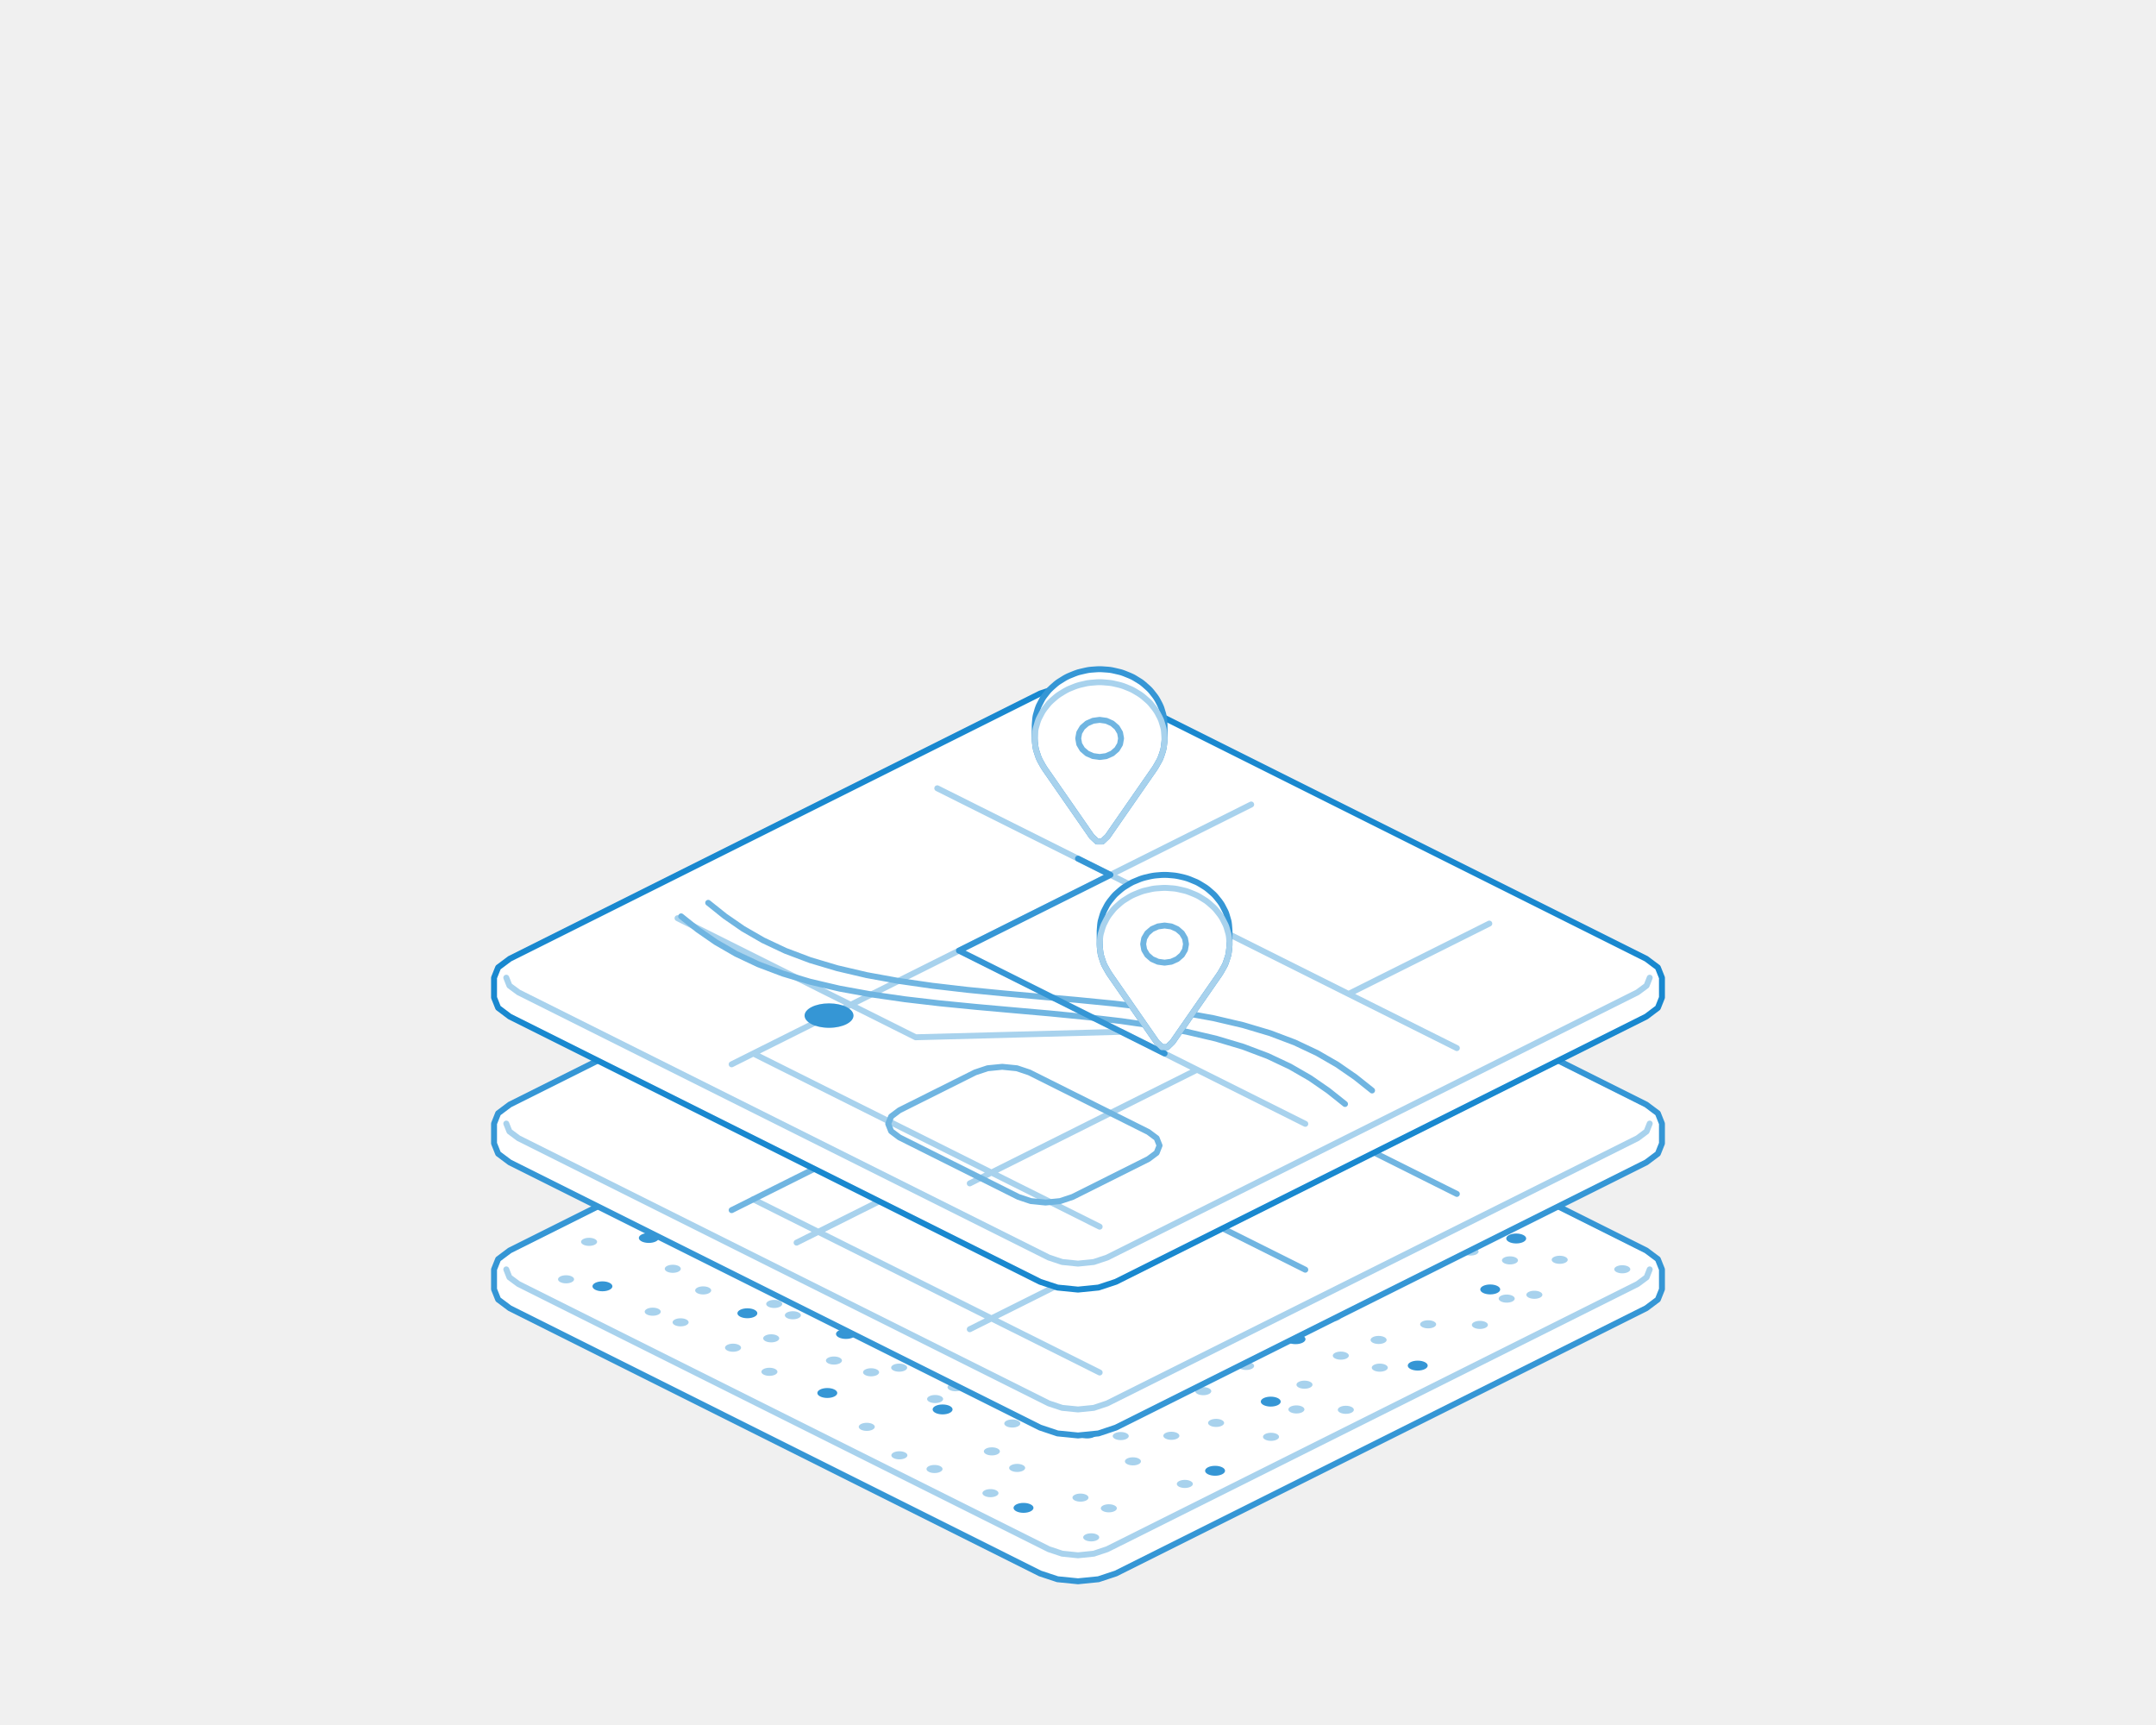
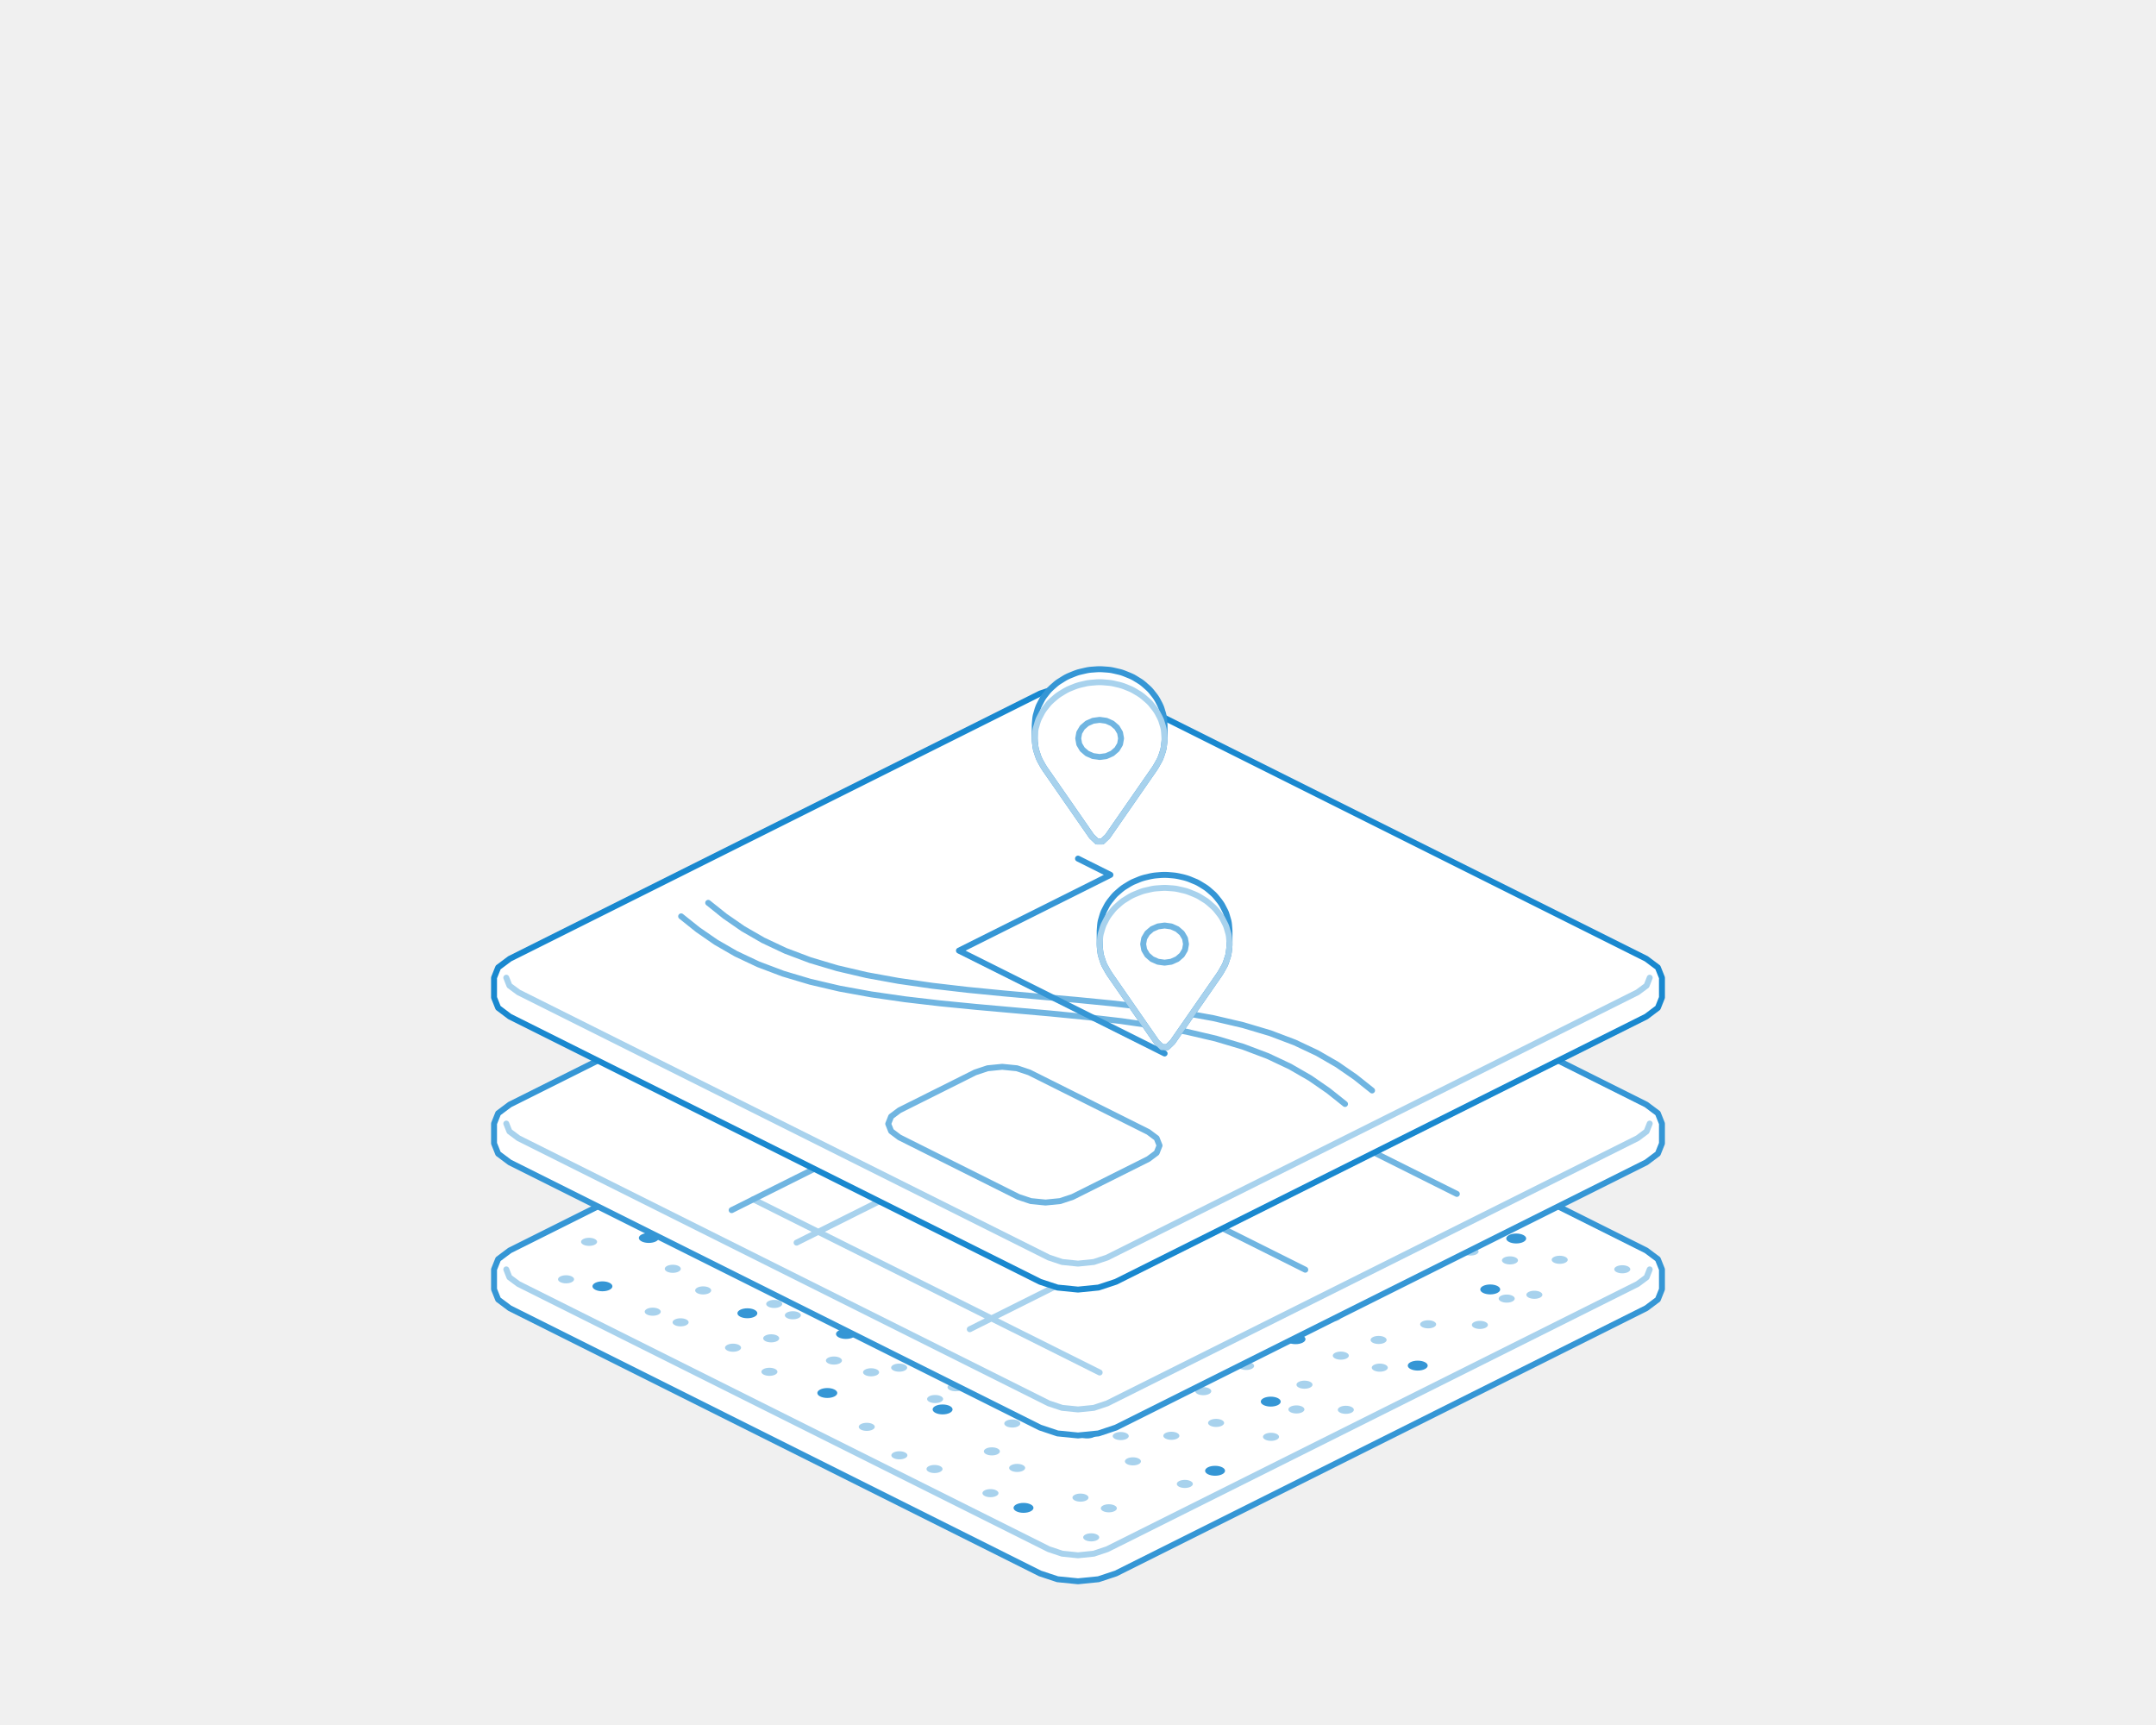
- <svg xmlns="http://www.w3.org/2000/svg" viewBox="0 0 400 320" width="400" height="320" role="img" aria-label="Three map sheets stacked above one another: a field of data points, the road network, and the finished map with a river, a park, a route and pins.">
+ <svg xmlns="http://www.w3.org/2000/svg" viewBox="0 0 400 320" width="400" height="320" role="img" aria-label="Three map sheets stacked above one another: a field of data points, the road network, and the finished map with a river, a park and a route between two pins.">
  <g>
    <g>
      <g>
        <path d="M91.66 235.48L92.42 233.58L94.57 231.97L192.97 182.77L196.2 181.69L200 181.31L203.8 181.69L207.03 182.77L305.43 231.97L307.58 233.58L308.34 235.48L308.34 239.17L307.58 241.07L305.43 242.68L207.03 291.89L203.8 292.96L200 293.34L196.2 292.96L192.97 291.89L94.57 242.68L92.42 241.07L91.66 239.17Z" fill="#FFFFFF" stroke="#3596D5" stroke-width="1.1" stroke-linecap="round" stroke-linejoin="round" vector-effect="non-scaling-stroke" />
        <path d="M306.07 235.48L305.49 236.95L303.82 238.19L205.42 287.39L202.93 288.22L200 288.52L197.07 288.22L194.58 287.39L96.18 238.19L94.51 236.95L93.93 235.48" fill="none" stroke="#A8D2ED" stroke-width="1.1" stroke-linecap="round" stroke-linejoin="round" vector-effect="non-scaling-stroke" />
      </g>
      <ellipse rx="1.85" ry="0.92" cx="194.45" cy="187.05" fill="#3596D5" stroke="none" />
      <ellipse rx="1.49" ry="0.75" cx="192.44" cy="189.79" fill="#A8D2ED" stroke="none" />
      <ellipse rx="1.49" ry="0.75" cx="185.12" cy="196.11" fill="#A8D2ED" stroke="none" />
      <ellipse rx="1.49" ry="0.75" cx="173.35" cy="199.58" fill="#A8D2ED" stroke="none" />
      <ellipse rx="1.49" ry="0.75" cx="169.15" cy="204.25" fill="#A8D2ED" stroke="none" />
      <ellipse rx="1.85" ry="0.92" cx="160.13" cy="208.33" fill="#3596D5" stroke="none" />
      <ellipse rx="1.49" ry="0.75" cx="155.27" cy="211.56" fill="#A8D2ED" stroke="none" />
      <ellipse rx="1.49" ry="0.75" cx="141.76" cy="215.65" fill="#A8D2ED" stroke="none" />
      <ellipse rx="1.49" ry="0.75" cx="139.62" cy="218.67" fill="#A8D2ED" stroke="none" />
      <ellipse rx="1.49" ry="0.75" cx="129.01" cy="223.89" fill="#A8D2ED" stroke="none" />
      <ellipse rx="1.85" ry="0.92" cx="120.37" cy="229.65" fill="#3596D5" stroke="none" />
      <ellipse rx="1.49" ry="0.75" cx="109.29" cy="230.37" fill="#A8D2ED" stroke="none" />
      <ellipse rx="1.49" ry="0.75" cx="105.02" cy="237.32" fill="#A8D2ED" stroke="none" />
      <ellipse rx="1.49" ry="0.75" cx="208.43" cy="191.97" fill="#A8D2ED" stroke="none" />
      <ellipse rx="1.49" ry="0.75" cx="200.02" cy="197.79" fill="#A8D2ED" stroke="none" />
      <ellipse rx="1.85" ry="0.92" cx="192.19" cy="198.45" fill="#3596D5" stroke="none" />
      <ellipse rx="1.49" ry="0.75" cx="186.98" cy="203.86" fill="#A8D2ED" stroke="none" />
      <ellipse rx="1.49" ry="0.75" cx="175.03" cy="205.71" fill="#A8D2ED" stroke="none" />
      <ellipse rx="1.49" ry="0.75" cx="168.67" cy="210.55" fill="#A8D2ED" stroke="none" />
      <ellipse rx="1.49" ry="0.75" cx="162.13" cy="216.89" fill="#A8D2ED" stroke="none" />
      <ellipse rx="1.85" ry="0.92" cx="150.91" cy="221.24" fill="#3596D5" stroke="none" />
      <ellipse rx="1.49" ry="0.75" cx="142.48" cy="221.42" fill="#A8D2ED" stroke="none" />
      <ellipse rx="1.49" ry="0.75" cx="136.05" cy="227.66" fill="#A8D2ED" stroke="none" />
      <ellipse rx="1.49" ry="0.75" cx="129.08" cy="230.3" fill="#A8D2ED" stroke="none" />
      <ellipse rx="1.49" ry="0.75" cx="124.82" cy="235.37" fill="#A8D2ED" stroke="none" />
      <ellipse rx="1.85" ry="0.92" cx="111.77" cy="238.62" fill="#3596D5" stroke="none" />
      <ellipse rx="1.49" ry="0.75" cx="214.5" cy="197.09" fill="#A8D2ED" stroke="none" />
      <ellipse rx="1.49" ry="0.75" cx="210.14" cy="198.37" fill="#A8D2ED" stroke="none" />
      <ellipse rx="1.49" ry="0.75" cx="200.74" cy="202.41" fill="#A8D2ED" stroke="none" />
      <ellipse rx="1.49" ry="0.75" cx="191.61" cy="206.73" fill="#A8D2ED" stroke="none" />
      <ellipse rx="1.85" ry="0.92" cx="182.74" cy="210.97" fill="#3596D5" stroke="none" />
      <ellipse rx="1.49" ry="0.75" cx="178.2" cy="214.94" fill="#A8D2ED" stroke="none" />
      <ellipse rx="1.49" ry="0.75" cx="170.57" cy="220.51" fill="#A8D2ED" stroke="none" />
      <ellipse rx="1.49" ry="0.75" cx="161.21" cy="224.93" fill="#A8D2ED" stroke="none" />
      <ellipse rx="1.49" ry="0.75" cx="152.52" cy="227.9" fill="#A8D2ED" stroke="none" />
      <ellipse rx="1.85" ry="0.92" cx="142.66" cy="232.05" fill="#3596D5" stroke="none" />
      <ellipse rx="1.49" ry="0.75" cx="139.01" cy="236.49" fill="#A8D2ED" stroke="none" />
      <ellipse rx="1.49" ry="0.75" cx="130.46" cy="239.38" fill="#A8D2ED" stroke="none" />
      <ellipse rx="1.49" ry="0.75" cx="121.1" cy="243.33" fill="#A8D2ED" stroke="none" />
      <ellipse rx="1.49" ry="0.75" cx="223.73" cy="198.5" fill="#A8D2ED" stroke="none" />
      <ellipse rx="1.85" ry="0.92" cx="215.57" cy="205.38" fill="#3596D5" stroke="none" />
      <ellipse rx="1.49" ry="0.75" cx="203.77" cy="207.16" fill="#A8D2ED" stroke="none" />
      <ellipse rx="1.49" ry="0.75" cx="198.02" cy="209.83" fill="#A8D2ED" stroke="none" />
      <ellipse rx="1.49" ry="0.75" cx="192.42" cy="213.08" fill="#A8D2ED" stroke="none" />
      <ellipse rx="1.49" ry="0.75" cx="188.61" cy="220.07" fill="#A8D2ED" stroke="none" />
      <ellipse rx="1.85" ry="0.92" cx="178.84" cy="222.76" fill="#3596D5" stroke="none" />
      <ellipse rx="1.49" ry="0.75" cx="167.05" cy="227.6" fill="#A8D2ED" stroke="none" />
      <ellipse rx="1.49" ry="0.75" cx="155.11" cy="231.64" fill="#A8D2ED" stroke="none" />
      <ellipse rx="1.49" ry="0.75" cx="151.77" cy="237.82" fill="#A8D2ED" stroke="none" />
      <ellipse rx="1.49" ry="0.75" cx="143.64" cy="241.89" fill="#A8D2ED" stroke="none" />
      <ellipse rx="1.85" ry="0.92" cx="138.66" cy="243.62" fill="#3596D5" stroke="none" />
      <ellipse rx="1.49" ry="0.75" cx="126.27" cy="245.3" fill="#A8D2ED" stroke="none" />
      <ellipse rx="1.49" ry="0.75" cx="232.58" cy="200.57" fill="#A8D2ED" stroke="none" />
      <ellipse rx="1.49" ry="0.75" cx="226.42" cy="206.91" fill="#A8D2ED" stroke="none" />
      <ellipse rx="1.49" ry="0.75" cx="217.58" cy="212.08" fill="#A8D2ED" stroke="none" />
      <ellipse rx="1.85" ry="0.92" cx="210.74" cy="215.18" fill="#3596D5" stroke="none" />
      <ellipse rx="1.49" ry="0.75" cx="203.9" cy="219.77" fill="#A8D2ED" stroke="none" />
      <ellipse rx="1.49" ry="0.75" cx="188.83" cy="224.24" fill="#A8D2ED" stroke="none" />
      <ellipse rx="1.49" ry="0.75" cx="181.7" cy="226.27" fill="#A8D2ED" stroke="none" />
      <ellipse rx="1.49" ry="0.75" cx="170.42" cy="231.21" fill="#A8D2ED" stroke="none" />
      <ellipse rx="1.85" ry="0.92" cx="166.15" cy="237.17" fill="#3596D5" stroke="none" />
      <ellipse rx="1.49" ry="0.75" cx="154.54" cy="239.26" fill="#A8D2ED" stroke="none" />
      <ellipse rx="1.49" ry="0.75" cx="147.1" cy="243.99" fill="#A8D2ED" stroke="none" />
      <ellipse rx="1.49" ry="0.75" cx="143.08" cy="248.27" fill="#A8D2ED" stroke="none" />
      <ellipse rx="1.49" ry="0.75" cx="136" cy="250.01" fill="#A8D2ED" stroke="none" />
      <ellipse rx="1.85" ry="0.92" cx="238.02" cy="206.68" fill="#3596D5" stroke="none" />
      <ellipse rx="1.49" ry="0.75" cx="227.81" cy="210.85" fill="#A8D2ED" stroke="none" />
      <ellipse rx="1.49" ry="0.75" cx="224.02" cy="216.65" fill="#A8D2ED" stroke="none" />
      <ellipse rx="1.49" ry="0.75" cx="218.87" cy="218" fill="#A8D2ED" stroke="none" />
      <ellipse rx="1.49" ry="0.75" cx="203.16" cy="223.52" fill="#A8D2ED" stroke="none" />
      <ellipse rx="1.85" ry="0.92" cx="196.64" cy="226.9" fill="#3596D5" stroke="none" />
      <ellipse rx="1.49" ry="0.75" cx="197.12" cy="231.25" fill="#A8D2ED" stroke="none" />
      <ellipse rx="1.49" ry="0.75" cx="184.07" cy="237.72" fill="#A8D2ED" stroke="none" />
      <ellipse rx="1.49" ry="0.75" cx="176.13" cy="242.35" fill="#A8D2ED" stroke="none" />
      <ellipse rx="1.49" ry="0.75" cx="169.95" cy="244.07" fill="#A8D2ED" stroke="none" />
      <ellipse rx="1.85" ry="0.92" cx="156.95" cy="247.46" fill="#3596D5" stroke="none" />
      <ellipse rx="1.49" ry="0.75" cx="154.72" cy="252.39" fill="#A8D2ED" stroke="none" />
      <ellipse rx="1.49" ry="0.75" cx="142.75" cy="254.48" fill="#A8D2ED" stroke="none" />
      <ellipse rx="1.49" ry="0.75" cx="250.17" cy="212.73" fill="#A8D2ED" stroke="none" />
      <ellipse rx="1.49" ry="0.75" cx="238.54" cy="215.32" fill="#A8D2ED" stroke="none" />
      <ellipse rx="1.85" ry="0.92" cx="234.54" cy="219.63" fill="#3596D5" stroke="none" />
      <ellipse rx="1.49" ry="0.75" cx="225.92" cy="223.88" fill="#A8D2ED" stroke="none" />
      <ellipse rx="1.49" ry="0.75" cx="215.38" cy="225.97" fill="#A8D2ED" stroke="none" />
      <ellipse rx="1.49" ry="0.75" cx="207.98" cy="234.42" fill="#A8D2ED" stroke="none" />
      <ellipse rx="1.49" ry="0.75" cx="198.56" cy="237" fill="#A8D2ED" stroke="none" />
      <ellipse rx="1.85" ry="0.92" cx="196.3" cy="239.85" fill="#3596D5" stroke="none" />
      <ellipse rx="1.49" ry="0.75" cx="187.01" cy="242.85" fill="#A8D2ED" stroke="none" />
      <ellipse rx="1.49" ry="0.75" cx="175.54" cy="247.7" fill="#A8D2ED" stroke="none" />
      <ellipse rx="1.49" ry="0.75" cx="166.82" cy="253.71" fill="#A8D2ED" stroke="none" />
      <ellipse rx="1.49" ry="0.75" cx="161.61" cy="254.57" fill="#A8D2ED" stroke="none" />
      <ellipse rx="1.85" ry="0.92" cx="153.49" cy="258.41" fill="#3596D5" stroke="none" />
      <ellipse rx="1.49" ry="0.75" cx="257.08" cy="215.95" fill="#A8D2ED" stroke="none" />
      <ellipse rx="1.49" ry="0.75" cx="248.53" cy="219.62" fill="#A8D2ED" stroke="none" />
      <ellipse rx="1.49" ry="0.75" cx="242.54" cy="223.79" fill="#A8D2ED" stroke="none" />
      <ellipse rx="1.49" ry="0.75" cx="236.5" cy="226.78" fill="#A8D2ED" stroke="none" />
      <ellipse rx="1.85" ry="0.92" cx="222.64" cy="230.98" fill="#3596D5" stroke="none" />
      <ellipse rx="1.49" ry="0.75" cx="212.93" cy="235.26" fill="#A8D2ED" stroke="none" />
      <ellipse rx="1.49" ry="0.75" cx="208.37" cy="238.07" fill="#A8D2ED" stroke="none" />
      <ellipse rx="1.49" ry="0.75" cx="201.39" cy="243.78" fill="#A8D2ED" stroke="none" />
      <ellipse rx="1.49" ry="0.75" cx="187.76" cy="247.07" fill="#A8D2ED" stroke="none" />
      <ellipse rx="1.85" ry="0.92" cx="183.38" cy="253.77" fill="#3596D5" stroke="none" />
      <ellipse rx="1.49" ry="0.75" cx="177.28" cy="257.34" fill="#A8D2ED" stroke="none" />
      <ellipse rx="1.49" ry="0.75" cx="173.49" cy="259.53" fill="#A8D2ED" stroke="none" />
      <ellipse rx="1.49" ry="0.75" cx="160.81" cy="264.69" fill="#A8D2ED" stroke="none" />
      <ellipse rx="1.49" ry="0.75" cx="263.21" cy="221.29" fill="#A8D2ED" stroke="none" />
      <ellipse rx="1.85" ry="0.92" cx="255.63" cy="220.94" fill="#3596D5" stroke="none" />
      <ellipse rx="1.49" ry="0.75" cx="248.03" cy="225" fill="#A8D2ED" stroke="none" />
      <ellipse rx="1.49" ry="0.75" cx="240.62" cy="228.74" fill="#A8D2ED" stroke="none" />
      <ellipse rx="1.49" ry="0.75" cx="230.08" cy="237.14" fill="#A8D2ED" stroke="none" />
      <ellipse rx="1.49" ry="0.75" cx="224.45" cy="237.47" fill="#A8D2ED" stroke="none" />
      <ellipse rx="1.85" ry="0.92" cx="213.22" cy="243.14" fill="#3596D5" stroke="none" />
      <ellipse rx="1.49" ry="0.75" cx="206.75" cy="246.63" fill="#A8D2ED" stroke="none" />
      <ellipse rx="1.49" ry="0.75" cx="203.44" cy="252.8" fill="#A8D2ED" stroke="none" />
      <ellipse rx="1.49" ry="0.75" cx="191.36" cy="256.91" fill="#A8D2ED" stroke="none" />
      <ellipse rx="1.49" ry="0.75" cx="183.82" cy="259.02" fill="#A8D2ED" stroke="none" />
      <ellipse rx="1.85" ry="0.92" cx="174.88" cy="261.46" fill="#3596D5" stroke="none" />
      <ellipse rx="1.49" ry="0.75" cx="166.86" cy="269.97" fill="#A8D2ED" stroke="none" />
      <ellipse rx="1.49" ry="0.75" cx="267.64" cy="223.67" fill="#A8D2ED" stroke="none" />
      <ellipse rx="1.49" ry="0.75" cx="266.59" cy="226.34" fill="#A8D2ED" stroke="none" />
      <ellipse rx="1.49" ry="0.75" cx="253.86" cy="230.9" fill="#A8D2ED" stroke="none" />
      <ellipse rx="1.85" ry="0.92" cx="248.75" cy="233.22" fill="#3596D5" stroke="none" />
      <ellipse rx="1.49" ry="0.75" cx="237.91" cy="239.25" fill="#A8D2ED" stroke="none" />
      <ellipse rx="1.49" ry="0.75" cx="232.59" cy="243.62" fill="#A8D2ED" stroke="none" />
      <ellipse rx="1.49" ry="0.75" cx="229.63" cy="247.74" fill="#A8D2ED" stroke="none" />
      <ellipse rx="1.49" ry="0.75" cx="216.66" cy="250.73" fill="#A8D2ED" stroke="none" />
      <ellipse rx="1.85" ry="0.92" cx="208.02" cy="252.58" fill="#3596D5" stroke="none" />
      <ellipse rx="1.49" ry="0.75" cx="201.94" cy="258.09" fill="#A8D2ED" stroke="none" />
      <ellipse rx="1.49" ry="0.75" cx="187.81" cy="264.07" fill="#A8D2ED" stroke="none" />
      <ellipse rx="1.49" ry="0.75" cx="184.02" cy="269.24" fill="#A8D2ED" stroke="none" />
      <ellipse rx="1.49" ry="0.75" cx="173.38" cy="272.51" fill="#A8D2ED" stroke="none" />
      <ellipse rx="1.85" ry="0.92" cx="281.3" cy="229.75" fill="#3596D5" stroke="none" />
      <ellipse rx="1.49" ry="0.75" cx="272.83" cy="232.17" fill="#A8D2ED" stroke="none" />
      <ellipse rx="1.49" ry="0.75" cx="263.91" cy="234.74" fill="#A8D2ED" stroke="none" />
      <ellipse rx="1.49" ry="0.75" cx="256.24" cy="239.47" fill="#A8D2ED" stroke="none" />
      <ellipse rx="1.49" ry="0.75" cx="247.27" cy="244.39" fill="#A8D2ED" stroke="none" />
      <ellipse rx="1.85" ry="0.92" cx="240.36" cy="248.43" fill="#3596D5" stroke="none" />
      <ellipse rx="1.49" ry="0.75" cx="231.19" cy="253.39" fill="#A8D2ED" stroke="none" />
      <ellipse rx="1.49" ry="0.75" cx="223.24" cy="258.07" fill="#A8D2ED" stroke="none" />
      <ellipse rx="1.49" ry="0.75" cx="215.77" cy="259.35" fill="#A8D2ED" stroke="none" />
      <ellipse rx="1.49" ry="0.75" cx="207.93" cy="266.4" fill="#A8D2ED" stroke="none" />
      <ellipse rx="1.85" ry="0.92" cx="201.68" cy="265.92" fill="#3596D5" stroke="none" />
      <ellipse rx="1.49" ry="0.75" cx="188.71" cy="272.31" fill="#A8D2ED" stroke="none" />
      <ellipse rx="1.49" ry="0.75" cx="183.76" cy="276.99" fill="#A8D2ED" stroke="none" />
      <ellipse rx="1.49" ry="0.75" cx="289.37" cy="233.7" fill="#A8D2ED" stroke="none" />
      <ellipse rx="1.49" ry="0.75" cx="280.14" cy="233.81" fill="#A8D2ED" stroke="none" />
      <ellipse rx="1.85" ry="0.92" cx="276.48" cy="239.2" fill="#3596D5" stroke="none" />
      <ellipse rx="1.49" ry="0.75" cx="264.96" cy="245.67" fill="#A8D2ED" stroke="none" />
      <ellipse rx="1.49" ry="0.75" cx="255.77" cy="248.57" fill="#A8D2ED" stroke="none" />
      <ellipse rx="1.49" ry="0.75" cx="248.76" cy="251.48" fill="#A8D2ED" stroke="none" />
      <ellipse rx="1.49" ry="0.75" cx="242.02" cy="256.87" fill="#A8D2ED" stroke="none" />
      <ellipse rx="1.85" ry="0.92" cx="235.76" cy="260.01" fill="#3596D5" stroke="none" />
      <ellipse rx="1.49" ry="0.75" cx="225.62" cy="263.96" fill="#A8D2ED" stroke="none" />
      <ellipse rx="1.49" ry="0.75" cx="217.32" cy="266.35" fill="#A8D2ED" stroke="none" />
      <ellipse rx="1.49" ry="0.75" cx="210.19" cy="271.09" fill="#A8D2ED" stroke="none" />
      <ellipse rx="1.49" ry="0.75" cx="200.46" cy="277.82" fill="#A8D2ED" stroke="none" />
      <ellipse rx="1.85" ry="0.92" cx="189.89" cy="279.72" fill="#3596D5" stroke="none" />
      <ellipse rx="1.49" ry="0.75" cx="300.98" cy="235.46" fill="#A8D2ED" stroke="none" />
      <ellipse rx="1.49" ry="0.75" cx="284.67" cy="240.19" fill="#A8D2ED" stroke="none" />
      <ellipse rx="1.49" ry="0.75" cx="279.54" cy="240.9" fill="#A8D2ED" stroke="none" />
      <ellipse rx="1.49" ry="0.75" cx="274.56" cy="245.78" fill="#A8D2ED" stroke="none" />
      <ellipse rx="1.85" ry="0.92" cx="263.03" cy="253.33" fill="#3596D5" stroke="none" />
      <ellipse rx="1.49" ry="0.75" cx="255.99" cy="253.71" fill="#A8D2ED" stroke="none" />
      <ellipse rx="1.49" ry="0.75" cx="249.69" cy="261.53" fill="#A8D2ED" stroke="none" />
      <ellipse rx="1.49" ry="0.75" cx="240.52" cy="261.46" fill="#A8D2ED" stroke="none" />
      <ellipse rx="1.49" ry="0.75" cx="235.81" cy="266.54" fill="#A8D2ED" stroke="none" />
      <ellipse rx="1.85" ry="0.92" cx="225.43" cy="272.84" fill="#3596D5" stroke="none" />
      <ellipse rx="1.49" ry="0.75" cx="219.82" cy="275.28" fill="#A8D2ED" stroke="none" />
      <ellipse rx="1.49" ry="0.75" cx="205.72" cy="279.8" fill="#A8D2ED" stroke="none" />
      <ellipse rx="1.49" ry="0.75" cx="202.45" cy="285.19" fill="#A8D2ED" stroke="none" />
      <ellipse rx="1.49" ry="0.75" cx="195.41" cy="209.67" fill="#A8D2ED" stroke="none" />
      <ellipse rx="1.85" ry="0.92" cx="209.1" cy="210.82" fill="#3596D5" stroke="none" />
      <ellipse rx="1.49" ry="0.75" cx="198.77" cy="215.87" fill="#A8D2ED" stroke="none" />
      <ellipse rx="1.49" ry="0.75" cx="208.53" cy="227.22" fill="#A8D2ED" stroke="none" />
      <ellipse rx="1.49" ry="0.75" cx="189.83" cy="226.43" fill="#A8D2ED" stroke="none" />
      <ellipse rx="1.49" ry="0.75" cx="192.37" cy="223.19" fill="#A8D2ED" stroke="none" />
      <ellipse rx="1.85" ry="0.92" cx="199.44" cy="210.41" fill="#3596D5" stroke="none" />
      <ellipse rx="1.49" ry="0.75" cx="210.28" cy="217.3" fill="#A8D2ED" stroke="none" />
      <ellipse rx="1.49" ry="0.75" cx="205.12" cy="219.91" fill="#A8D2ED" stroke="none" />
      <ellipse rx="1.49" ry="0.75" cx="205.81" cy="212.78" fill="#A8D2ED" stroke="none" />
      <ellipse rx="1.49" ry="0.75" cx="216" cy="214.82" fill="#A8D2ED" stroke="none" />
      <ellipse rx="1.85" ry="0.92" cx="206.64" cy="217.84" fill="#3596D5" stroke="none" />
      <ellipse rx="1.49" ry="0.75" cx="215.46" cy="221.63" fill="#A8D2ED" stroke="none" />
      <ellipse rx="1.49" ry="0.75" cx="214.03" cy="217.04" fill="#A8D2ED" stroke="none" />
      <ellipse rx="1.49" ry="0.75" cx="220.17" cy="218.86" fill="#A8D2ED" stroke="none" />
      <ellipse rx="1.49" ry="0.75" cx="212.96" cy="210.75" fill="#A8D2ED" stroke="none" />
      <ellipse rx="1.85" ry="0.92" cx="209.85" cy="218.89" fill="#3596D5" stroke="none" />
      <ellipse rx="1.49" ry="0.75" cx="205.01" cy="215.72" fill="#A8D2ED" stroke="none" />
      <ellipse rx="1.49" ry="0.75" cx="199.97" cy="230.48" fill="#A8D2ED" stroke="none" />
      <ellipse rx="1.49" ry="0.75" cx="204.73" cy="220.71" fill="#A8D2ED" stroke="none" />
      <ellipse rx="1.49" ry="0.75" cx="203.46" cy="224.97" fill="#A8D2ED" stroke="none" />
      <ellipse rx="1.85" ry="0.92" cx="219.41" cy="223.67" fill="#3596D5" stroke="none" />
      <ellipse rx="1.49" ry="0.75" cx="210.42" cy="222.35" fill="#A8D2ED" stroke="none" />
      <ellipse rx="1.49" ry="0.75" cx="198.26" cy="221.17" fill="#A8D2ED" stroke="none" />
      <ellipse rx="1.49" ry="0.75" cx="185.94" cy="214.65" fill="#A8D2ED" stroke="none" />
      <ellipse rx="1.49" ry="0.75" cx="198.66" cy="225.84" fill="#A8D2ED" stroke="none" />
      <ellipse rx="1.85" ry="0.92" cx="191.49" cy="216.07" fill="#3596D5" stroke="none" />
      <ellipse rx="1.49" ry="0.75" cx="202.04" cy="221.58" fill="#A8D2ED" stroke="none" />
      <ellipse rx="1.49" ry="0.75" cx="203.54" cy="228.25" fill="#A8D2ED" stroke="none" />
      <ellipse rx="1.49" ry="0.75" cx="182.96" cy="213.78" fill="#A8D2ED" stroke="none" />
      <ellipse rx="1.49" ry="0.75" cx="209.8" cy="212.94" fill="#A8D2ED" stroke="none" />
      <ellipse rx="1.85" ry="0.92" cx="206.46" cy="213.12" fill="#3596D5" stroke="none" />
      <ellipse rx="1.49" ry="0.75" cx="198.37" cy="208.28" fill="#A8D2ED" stroke="none" />
      <ellipse rx="1.49" ry="0.75" cx="217.66" cy="212.62" fill="#A8D2ED" stroke="none" />
      <ellipse rx="1.49" ry="0.75" cx="209.13" cy="211.86" fill="#A8D2ED" stroke="none" />
      <ellipse rx="1.49" ry="0.75" cx="208.45" cy="217.35" fill="#A8D2ED" stroke="none" />
      <ellipse rx="1.85" ry="0.92" cx="207.08" cy="228.43" fill="#3596D5" stroke="none" />
      <ellipse rx="1.49" ry="0.75" cx="202.03" cy="212.03" fill="#A8D2ED" stroke="none" />
      <ellipse rx="1.49" ry="0.75" cx="193.18" cy="213.23" fill="#A8D2ED" stroke="none" />
      <ellipse rx="1.49" ry="0.75" cx="194.2" cy="216.71" fill="#A8D2ED" stroke="none" />
      <ellipse rx="1.49" ry="0.75" cx="202.3" cy="222.4" fill="#A8D2ED" stroke="none" />
      <ellipse rx="1.85" ry="0.92" cx="186.78" cy="220.28" fill="#3596D5" stroke="none" />
      <ellipse rx="1.49" ry="0.75" cx="191.74" cy="227.51" fill="#A8D2ED" stroke="none" />
      <ellipse rx="1.49" ry="0.75" cx="199.99" cy="222.01" fill="#A8D2ED" stroke="none" />
      <ellipse rx="1.49" ry="0.75" cx="214.54" cy="226.83" fill="#A8D2ED" stroke="none" />
      <ellipse rx="1.49" ry="0.75" cx="204.79" cy="219.33" fill="#A8D2ED" stroke="none" />
      <ellipse rx="1.85" ry="0.92" cx="210.04" cy="215.43" fill="#3596D5" stroke="none" />
      <ellipse rx="1.49" ry="0.75" cx="178.67" cy="217.57" fill="#A8D2ED" stroke="none" />
      <ellipse rx="1.49" ry="0.75" cx="202.16" cy="218.84" fill="#A8D2ED" stroke="none" />
      <ellipse rx="1.49" ry="0.75" cx="207.58" cy="222.9" fill="#A8D2ED" stroke="none" />
      <ellipse rx="1.49" ry="0.75" cx="201.66" cy="212.03" fill="#A8D2ED" stroke="none" />
      <ellipse rx="1.85" ry="0.92" cx="205.15" cy="223.37" fill="#3596D5" stroke="none" />
      <ellipse rx="1.49" ry="0.75" cx="214.41" cy="212.68" fill="#A8D2ED" stroke="none" />
      <ellipse rx="1.49" ry="0.75" cx="185.21" cy="226.9" fill="#A8D2ED" stroke="none" />
      <ellipse rx="1.49" ry="0.75" cx="211.87" cy="217" fill="#A8D2ED" stroke="none" />
      <ellipse rx="1.49" ry="0.75" cx="189.28" cy="216.28" fill="#A8D2ED" stroke="none" />
      <ellipse rx="1.85" ry="0.92" cx="184.61" cy="226.8" fill="#3596D5" stroke="none" />
      <ellipse rx="1.49" ry="0.75" cx="218.7" cy="219.12" fill="#A8D2ED" stroke="none" />
      <ellipse rx="1.49" ry="0.75" cx="184.9" cy="212.01" fill="#A8D2ED" stroke="none" />
      <ellipse rx="1.49" ry="0.75" cx="219.27" cy="215.93" fill="#A8D2ED" stroke="none" />
      <ellipse rx="1.49" ry="0.75" cx="216.85" cy="212.05" fill="#A8D2ED" stroke="none" />
      <ellipse rx="1.85" ry="0.92" cx="204.91" cy="213.87" fill="#3596D5" stroke="none" />
      <ellipse rx="1.49" ry="0.75" cx="206.73" cy="213.89" fill="#A8D2ED" stroke="none" />
      <ellipse rx="1.49" ry="0.75" cx="209.15" cy="219.1" fill="#A8D2ED" stroke="none" />
      <ellipse rx="1.49" ry="0.75" cx="218.12" cy="217.71" fill="#A8D2ED" stroke="none" />
      <ellipse rx="1.49" ry="0.75" cx="214.47" cy="216.6" fill="#A8D2ED" stroke="none" />
      <ellipse rx="1.85" ry="0.92" cx="218.17" cy="214.48" fill="#3596D5" stroke="none" />
      <ellipse rx="1.49" ry="0.75" cx="205.42" cy="224.17" fill="#A8D2ED" stroke="none" />
      <ellipse rx="1.49" ry="0.75" cx="198.51" cy="220.98" fill="#A8D2ED" stroke="none" />
      <ellipse rx="1.49" ry="0.75" cx="193.99" cy="209.63" fill="#A8D2ED" stroke="none" />
      <ellipse rx="1.49" ry="0.75" cx="208.27" cy="245.03" fill="#A8D2ED" stroke="none" />
      <ellipse rx="1.85" ry="0.92" cx="224.65" cy="253.06" fill="#3596D5" stroke="none" />
      <ellipse rx="1.49" ry="0.75" cx="201.18" cy="259.57" fill="#A8D2ED" stroke="none" />
      <ellipse rx="1.49" ry="0.75" cx="198.15" cy="250.64" fill="#A8D2ED" stroke="none" />
      <ellipse rx="1.49" ry="0.75" cx="199.73" cy="246.72" fill="#A8D2ED" stroke="none" />
      <ellipse rx="1.49" ry="0.75" cx="200.89" cy="249.09" fill="#A8D2ED" stroke="none" />
      <ellipse rx="1.85" ry="0.92" cx="201.56" cy="250.33" fill="#3596D5" stroke="none" />
      <ellipse rx="1.49" ry="0.75" cx="215.69" cy="246.41" fill="#A8D2ED" stroke="none" />
      <ellipse rx="1.49" ry="0.75" cx="199.8" cy="255.74" fill="#A8D2ED" stroke="none" />
      <ellipse rx="1.49" ry="0.75" cx="207.09" cy="246.72" fill="#A8D2ED" stroke="none" />
      <ellipse rx="1.49" ry="0.75" cx="220.87" cy="256.25" fill="#A8D2ED" stroke="none" />
      <ellipse rx="1.85" ry="0.92" cx="194.69" cy="256.13" fill="#3596D5" stroke="none" />
      <ellipse rx="1.49" ry="0.75" cx="203.36" cy="246.58" fill="#A8D2ED" stroke="none" />
      <ellipse rx="1.49" ry="0.75" cx="205.57" cy="250.06" fill="#A8D2ED" stroke="none" />
      <ellipse rx="1.49" ry="0.75" cx="204.84" cy="256.3" fill="#A8D2ED" stroke="none" />
      <ellipse rx="1.49" ry="0.75" cx="193.83" cy="255.45" fill="#A8D2ED" stroke="none" />
      <ellipse rx="1.85" ry="0.92" cx="222.85" cy="253.54" fill="#3596D5" stroke="none" />
      <ellipse rx="1.49" ry="0.75" cx="197.2" cy="253.07" fill="#A8D2ED" stroke="none" />
      <ellipse rx="1.49" ry="0.75" cx="201.56" cy="253.08" fill="#A8D2ED" stroke="none" />
      <ellipse rx="1.49" ry="0.75" cx="207.24" cy="255.64" fill="#A8D2ED" stroke="none" />
      <ellipse rx="1.49" ry="0.75" cx="198.92" cy="250.2" fill="#A8D2ED" stroke="none" />
      <ellipse rx="1.85" ry="0.92" cx="211.11" cy="260.74" fill="#3596D5" stroke="none" />
      <ellipse rx="1.49" ry="0.75" cx="195.75" cy="252.44" fill="#A8D2ED" stroke="none" />
      <ellipse rx="1.49" ry="0.75" cx="210.73" cy="261.91" fill="#A8D2ED" stroke="none" />
      <ellipse rx="1.49" ry="0.75" cx="199.84" cy="256.56" fill="#A8D2ED" stroke="none" />
      <ellipse rx="1.49" ry="0.75" cx="208.22" cy="257.71" fill="#A8D2ED" stroke="none" />
      <ellipse rx="1.85" ry="0.92" cx="200.41" cy="251.98" fill="#3596D5" stroke="none" />
      <ellipse rx="1.49" ry="0.75" cx="206.5" cy="246.58" fill="#A8D2ED" stroke="none" />
      <ellipse rx="1.49" ry="0.75" cx="219.88" cy="247.92" fill="#A8D2ED" stroke="none" />
      <ellipse rx="1.49" ry="0.75" cx="195.31" cy="247.78" fill="#A8D2ED" stroke="none" />
      <ellipse rx="1.49" ry="0.75" cx="210.37" cy="250.57" fill="#A8D2ED" stroke="none" />
      <ellipse rx="1.85" ry="0.92" cx="207.93" cy="245.64" fill="#3596D5" stroke="none" />
      <ellipse rx="1.49" ry="0.75" cx="222.02" cy="254.26" fill="#A8D2ED" stroke="none" />
      <ellipse rx="1.49" ry="0.75" cx="216.36" cy="256.28" fill="#A8D2ED" stroke="none" />
      <ellipse rx="1.49" ry="0.75" cx="210.64" cy="254.78" fill="#A8D2ED" stroke="none" />
      <ellipse rx="1.49" ry="0.75" cx="209.43" cy="258.63" fill="#A8D2ED" stroke="none" />
      <ellipse rx="1.85" ry="0.92" cx="225.41" cy="252.52" fill="#3596D5" stroke="none" />
      <ellipse rx="1.49" ry="0.75" cx="215.95" cy="247.99" fill="#A8D2ED" stroke="none" />
      <ellipse rx="1.49" ry="0.75" cx="199.16" cy="258.64" fill="#A8D2ED" stroke="none" />
      <ellipse rx="1.49" ry="0.75" cx="214.51" cy="251.25" fill="#A8D2ED" stroke="none" />
      <ellipse rx="1.49" ry="0.75" cx="222.1" cy="250.61" fill="#A8D2ED" stroke="none" />
      <ellipse rx="1.85" ry="0.92" cx="203.18" cy="244.89" fill="#3596D5" stroke="none" />
      <ellipse rx="1.49" ry="0.75" cx="205.21" cy="254.2" fill="#A8D2ED" stroke="none" />
      <ellipse rx="1.49" ry="0.75" cx="216.46" cy="248.45" fill="#A8D2ED" stroke="none" />
      <ellipse rx="1.49" ry="0.75" cx="206.98" cy="245.89" fill="#A8D2ED" stroke="none" />
      <ellipse rx="1.49" ry="0.75" cx="209.41" cy="251.71" fill="#A8D2ED" stroke="none" />
      <ellipse rx="1.85" ry="0.92" cx="216.97" cy="245.58" fill="#3596D5" stroke="none" />
      <ellipse rx="1.49" ry="0.75" cx="222.99" cy="252.16" fill="#A8D2ED" stroke="none" />
      <ellipse rx="1.49" ry="0.75" cx="204.96" cy="249.52" fill="#A8D2ED" stroke="none" />
      <ellipse rx="1.49" ry="0.75" cx="208.48" cy="246.61" fill="#A8D2ED" stroke="none" />
    </g>
    <g>
      <g>
        <path d="M91.66 208.43L92.42 206.52L94.57 204.91L192.97 155.71L196.2 154.63L200 154.26L203.8 154.63L207.03 155.71L305.43 204.91L307.58 206.52L308.34 208.43L308.34 212.12L307.58 214.02L305.43 215.63L207.03 264.83L203.8 265.91L200 266.29L196.2 265.91L192.97 264.83L94.57 215.63L92.42 214.02L91.66 212.12Z" fill="#FFFFFF" stroke="#3596D5" stroke-width="1.1" stroke-linecap="round" stroke-linejoin="round" vector-effect="non-scaling-stroke" />
        <path d="M306.07 208.43L305.49 209.89L303.82 211.14L205.42 260.34L202.93 261.17L200 261.46L197.07 261.17L194.58 260.34L96.18 211.14L94.51 209.89L93.93 208.43" fill="none" stroke="#A8D2ED" stroke-width="1.1" stroke-linecap="round" stroke-linejoin="round" vector-effect="non-scaling-stroke" />
      </g>
      <path d="M276.31 198.39L250.2 211.44M222.09 225.5L179.92 246.58M139.75 222.48L204.02 254.61M149.8 185.33L181.93 201.4M254.22 187.34L228.11 200.39M183.93 178.3L135.74 202.4M169.88 219.47L147.79 230.52" fill="none" stroke="#A8D2ED" stroke-width="1.1" stroke-linecap="round" stroke-linejoin="round" vector-effect="non-scaling-stroke" />
      <path d="M173.89 173.28L270.29 221.48M232.13 176.3L135.74 224.49M125.7 197.38L169.88 219.47L208.03 218.47L242.17 235.54" fill="none" stroke="#70B5E1" stroke-width="1.1" stroke-linecap="round" stroke-linejoin="round" vector-effect="non-scaling-stroke" />
    </g>
    <g>
      <g>
        <path d="M91.66 181.37L92.42 179.47L94.57 177.86L192.97 128.66L196.2 127.58L200 127.2L203.8 127.58L207.03 128.66L305.43 177.86L307.58 179.47L308.34 181.37L308.34 185.06L307.58 186.96L305.43 188.58L207.03 237.78L203.8 238.85L200 239.23L196.2 238.85L192.97 237.78L94.57 188.58L92.42 186.96L91.66 185.06Z" fill="#FFFFFF" stroke="#1988CF" stroke-width="1.1" stroke-linecap="round" stroke-linejoin="round" vector-effect="non-scaling-stroke" />
        <path d="M306.07 181.37L305.49 182.84L303.82 184.08L205.42 233.28L202.93 234.11L200 234.41L197.07 234.11L194.58 233.28L96.18 184.08L94.51 182.84L93.93 181.37" fill="none" stroke="#A8D2ED" stroke-width="1.1" stroke-linecap="round" stroke-linejoin="round" vector-effect="non-scaling-stroke" />
      </g>
-       <path d="M173.89 146.23L270.29 194.43M232.13 149.24L135.74 197.44M125.7 170.33L169.88 192.42L208.03 191.41L242.17 208.48M276.31 171.33L250.2 184.38M222.09 198.44L179.92 219.53M139.75 195.43L204.02 227.56" fill="none" stroke="#A8D2ED" stroke-width="1.1" stroke-linecap="round" stroke-linejoin="round" vector-effect="non-scaling-stroke" />
      <path d="M131.39 167.48L134.48 169.95L137.85 172.28L141.58 174.43L145.72 176.38L150.3 178.11L155.33 179.61L160.8 180.89L166.68 181.96L172.92 182.86L179.44 183.62L186.16 184.28L192.97 184.89L199.79 185.49L206.5 186.15L213.02 186.91L219.26 187.81L225.14 188.88L230.61 190.16L235.65 191.66L240.22 193.39L244.36 195.34L248.09 197.49L251.46 199.82L254.56 202.29M126.37 169.99L129.46 172.46L132.83 174.79L136.56 176.94L140.7 178.89L145.28 180.62L150.31 182.12L155.78 183.4L161.66 184.47L167.9 185.37L174.42 186.13L181.13 186.79L187.95 187.4L194.77 188L201.48 188.66L208 189.42L214.24 190.32L220.12 191.39L225.59 192.67L230.62 194.17L235.2 195.9L239.34 197.85L243.07 200L246.44 202.33L249.54 204.8M199 222.04L196.69 222.81L193.98 223.08L191.26 222.81L188.95 222.04L166.86 210.99L165.33 209.84L164.79 208.48L165.33 207.12L166.86 205.97L180.92 198.94L183.23 198.17L185.94 197.9L188.66 198.17L190.96 198.94L213.05 209.99L214.59 211.14L215.13 212.5L214.59 213.86L213.05 215.01Z" fill="none" stroke="#70B5E1" stroke-width="1.1" stroke-linecap="round" stroke-linejoin="round" vector-effect="non-scaling-stroke" />
      <path d="M200 159.28L206.02 162.29L177.91 176.35L208.03 191.41L216.07 195.43" fill="none" stroke="#3596D5" stroke-width="1.1" stroke-linecap="round" stroke-linejoin="round" vector-effect="non-scaling-stroke" />
-       <ellipse rx="4.54" ry="2.27" cx="153.81" cy="188.4" fill="#3596D5" stroke="none" />
      <path d="M191.97 134.54L191.99 134.22L192.06 133.36L192.1 133.04L192.16 132.72L192.25 132.4L192.49 131.57L192.6 131.26L192.72 130.95L192.87 130.65L193.28 129.87L193.44 129.58L193.63 129.29L193.83 129.02L194.39 128.31L194.61 128.05L194.86 127.8L195.11 127.56L195.8 126.95L196.08 126.72L196.37 126.51L196.67 126.32L197.47 125.82L197.79 125.64L198.11 125.48L198.45 125.33L199.34 124.97L199.69 124.84L200.04 124.72L200.4 124.63L201.35 124.41L201.72 124.33L202.09 124.27L202.47 124.23L203.45 124.16L203.83 124.14L204.2 124.14L204.58 124.16L205.56 124.23L205.94 124.27L206.31 124.33L206.68 124.41L207.63 124.63L207.99 124.72L208.35 124.84L208.69 124.97L209.58 125.33L209.92 125.48L210.25 125.64L210.56 125.82L211.37 126.32L211.67 126.51L211.95 126.72L212.23 126.95L212.92 127.56L213.18 127.8L213.42 128.05L213.64 128.31L214.2 129.02L214.4 129.29L214.59 129.58L214.76 129.87L215.17 130.65L215.31 130.95L215.44 131.26L215.54 131.57L215.79 132.4L215.87 132.72L215.93 133.04L215.97 133.36L216.04 134.22L216.06 134.54L216.06 136.96L216.06 137.28L216.03 137.61L215.93 138.46L215.88 138.78L215.81 139.1L215.72 139.42L215.45 140.24L215.33 140.55L215.2 140.86L215.04 141.16L214.61 141.93L214.44 142.22L214.26 142.51L214.07 142.79L205.48 155.17L204.5 156.1L203.53 156.1L202.55 155.17L193.96 142.79L193.77 142.51L193.59 142.22L193.42 141.93L192.99 141.16L192.84 140.86L192.7 140.55L192.59 140.24L192.32 139.42L192.22 139.1L192.15 138.78L192.1 138.46L192 137.61L191.98 137.28L191.97 136.96Z" fill="#FFFFFF" stroke="#3596D5" stroke-width="1.1" stroke-linecap="round" stroke-linejoin="round" vector-effect="non-scaling-stroke" />
      <path d="M214.07 142.79L214.26 142.51L214.44 142.22L214.61 141.93L215.04 141.16L215.2 140.86L215.33 140.55L215.45 140.24L215.72 139.42L215.81 139.1L215.88 138.78L215.93 138.46L216.03 137.61L216.06 137.28L216.06 136.96L216.04 136.63L215.97 135.78L215.93 135.45L215.87 135.13L215.79 134.81L215.54 133.99L215.44 133.67L215.31 133.36L215.17 133.06L214.76 132.28L214.59 131.99L214.4 131.71L214.2 131.43L213.64 130.73L213.42 130.46L213.18 130.21L212.92 129.97L212.23 129.37L211.95 129.14L211.67 128.93L211.37 128.73L210.56 128.24L210.25 128.06L209.92 127.89L209.58 127.74L208.69 127.38L208.35 127.25L207.99 127.14L207.63 127.04L206.68 126.82L206.31 126.74L205.94 126.69L205.56 126.65L204.58 126.57L204.2 126.55L203.83 126.55L203.45 126.57L202.47 126.65L202.09 126.69L201.72 126.74L201.35 126.82L200.4 127.04L200.04 127.14L199.69 127.25L199.34 127.38L198.45 127.74L198.11 127.89L197.79 128.06L197.47 128.24L196.67 128.73L196.37 128.93L196.08 129.14L195.8 129.37L195.11 129.97L194.86 130.21L194.61 130.46L194.39 130.73L193.83 131.43L193.63 131.71L193.44 131.99L193.28 132.28L192.87 133.06L192.72 133.36L192.6 133.67L192.49 133.99L192.25 134.81L192.16 135.13L192.1 135.45L192.06 135.78L191.99 136.63L191.97 136.96L191.98 137.28L192 137.61L192.1 138.46L192.15 138.78L192.22 139.1L192.32 139.42L192.59 140.24L192.7 140.55L192.84 140.86L192.99 141.16L193.42 141.93L193.59 142.22L193.77 142.51L193.96 142.79L202.55 155.17L203.53 156.1L204.5 156.1L205.48 155.17Z" fill="none" stroke="#A8D2ED" stroke-width="1.1" stroke-linecap="round" stroke-linejoin="round" vector-effect="non-scaling-stroke" />
      <path d="M207.99 136.98L207.8 135.92L207.23 134.96L206.35 134.2L205.25 133.71L204.02 133.54L202.79 133.71L201.68 134.2L200.8 134.96L200.23 135.92L200.04 136.98L200.23 138.05L200.8 139.01L201.68 139.77L202.79 140.26L204.02 140.43L205.25 140.26L206.35 139.77L207.23 139.01L207.8 138.05Z" fill="none" stroke="#70B5E1" stroke-width="1.1" stroke-linecap="round" stroke-linejoin="round" vector-effect="non-scaling-stroke" />
      <path d="M204.02 172.7L204.04 172.37L204.11 171.52L204.15 171.2L204.21 170.87L204.3 170.55L204.54 169.73L204.65 169.41L204.77 169.1L204.92 168.8L205.32 168.03L205.49 167.73L205.68 167.45L205.88 167.17L206.44 166.47L206.66 166.21L206.9 165.95L207.16 165.71L207.85 165.11L208.13 164.88L208.41 164.67L208.72 164.47L209.52 163.98L209.84 163.8L210.16 163.63L210.5 163.49L211.39 163.12L211.74 162.99L212.09 162.88L212.45 162.78L213.4 162.56L213.77 162.49L214.14 162.43L214.52 162.39L215.5 162.31L215.88 162.3L216.25 162.3L216.63 162.31L217.61 162.39L217.99 162.43L218.36 162.49L218.73 162.56L219.68 162.78L220.04 162.88L220.39 162.99L220.74 163.12L221.63 163.49L221.97 163.63L222.3 163.8L222.61 163.98L223.41 164.47L223.72 164.67L224 164.88L224.28 165.11L224.97 165.71L225.23 165.95L225.47 166.21L225.69 166.47L226.25 167.17L226.45 167.45L226.64 167.73L226.81 168.03L227.21 168.8L227.36 169.1L227.49 169.41L227.59 169.73L227.83 170.55L227.92 170.87L227.98 171.2L228.02 171.52L228.09 172.37L228.11 172.7L228.11 175.11L228.1 175.44L228.08 175.77L227.98 176.61L227.93 176.94L227.86 177.26L227.76 177.58L227.49 178.4L227.38 178.71L227.25 179.02L227.09 179.31L226.66 180.08L226.49 180.37L226.31 180.66L226.12 180.94L217.53 193.32L216.55 194.26L215.58 194.26L214.6 193.32L206.01 180.94L205.82 180.66L205.64 180.37L205.47 180.08L205.04 179.31L204.88 179.02L204.75 178.71L204.64 178.4L204.37 177.58L204.27 177.26L204.2 176.94L204.15 176.61L204.05 175.77L204.03 175.44L204.02 175.11Z" fill="#FFFFFF" stroke="#3596D5" stroke-width="1.1" stroke-linecap="round" stroke-linejoin="round" vector-effect="non-scaling-stroke" />
      <path d="M226.12 180.94L226.31 180.66L226.49 180.37L226.66 180.08L227.09 179.31L227.25 179.02L227.38 178.71L227.49 178.4L227.76 177.58L227.86 177.26L227.93 176.94L227.98 176.61L228.08 175.77L228.1 175.44L228.11 175.11L228.09 174.79L228.02 173.93L227.98 173.61L227.92 173.29L227.83 172.97L227.59 172.14L227.49 171.83L227.36 171.52L227.21 171.22L226.81 170.44L226.64 170.15L226.45 169.86L226.25 169.59L225.69 168.88L225.47 168.62L225.23 168.37L224.97 168.13L224.28 167.52L224 167.29L223.72 167.08L223.41 166.89L222.61 166.39L222.3 166.21L221.97 166.05L221.63 165.9L220.74 165.54L220.39 165.41L220.04 165.29L219.68 165.2L218.73 164.98L218.36 164.9L217.99 164.84L217.61 164.8L216.63 164.73L216.25 164.71L215.88 164.71L215.5 164.73L214.52 164.8L214.14 164.84L213.77 164.9L213.4 164.98L212.45 165.2L212.09 165.29L211.74 165.41L211.39 165.54L210.5 165.9L210.16 166.05L209.84 166.21L209.52 166.39L208.72 166.89L208.41 167.08L208.13 167.29L207.85 167.52L207.16 168.13L206.9 168.37L206.66 168.62L206.44 168.88L205.88 169.59L205.68 169.86L205.49 170.15L205.32 170.44L204.92 171.22L204.77 171.52L204.65 171.83L204.54 172.14L204.3 172.97L204.21 173.29L204.15 173.61L204.11 173.93L204.04 174.79L204.02 175.11L204.03 175.44L204.05 175.77L204.15 176.61L204.2 176.94L204.27 177.26L204.37 177.58L204.64 178.4L204.75 178.71L204.88 179.02L205.04 179.31L205.47 180.08L205.64 180.37L205.82 180.66L206.01 180.94L214.6 193.32L215.58 194.26L216.55 194.26L217.53 193.32Z" fill="none" stroke="#A8D2ED" stroke-width="1.1" stroke-linecap="round" stroke-linejoin="round" vector-effect="non-scaling-stroke" />
      <path d="M220.04 175.14L219.85 174.07L219.28 173.11L218.4 172.35L217.29 171.86L216.07 171.69L214.84 171.86L213.73 172.35L212.85 173.11L212.28 174.07L212.09 175.14L212.28 176.2L212.85 177.16L213.73 177.92L214.84 178.41L216.07 178.58L217.29 178.41L218.4 177.92L219.28 177.16L219.85 176.2Z" fill="none" stroke="#70B5E1" stroke-width="1.1" stroke-linecap="round" stroke-linejoin="round" vector-effect="non-scaling-stroke" />
    </g>
  </g>
</svg>
